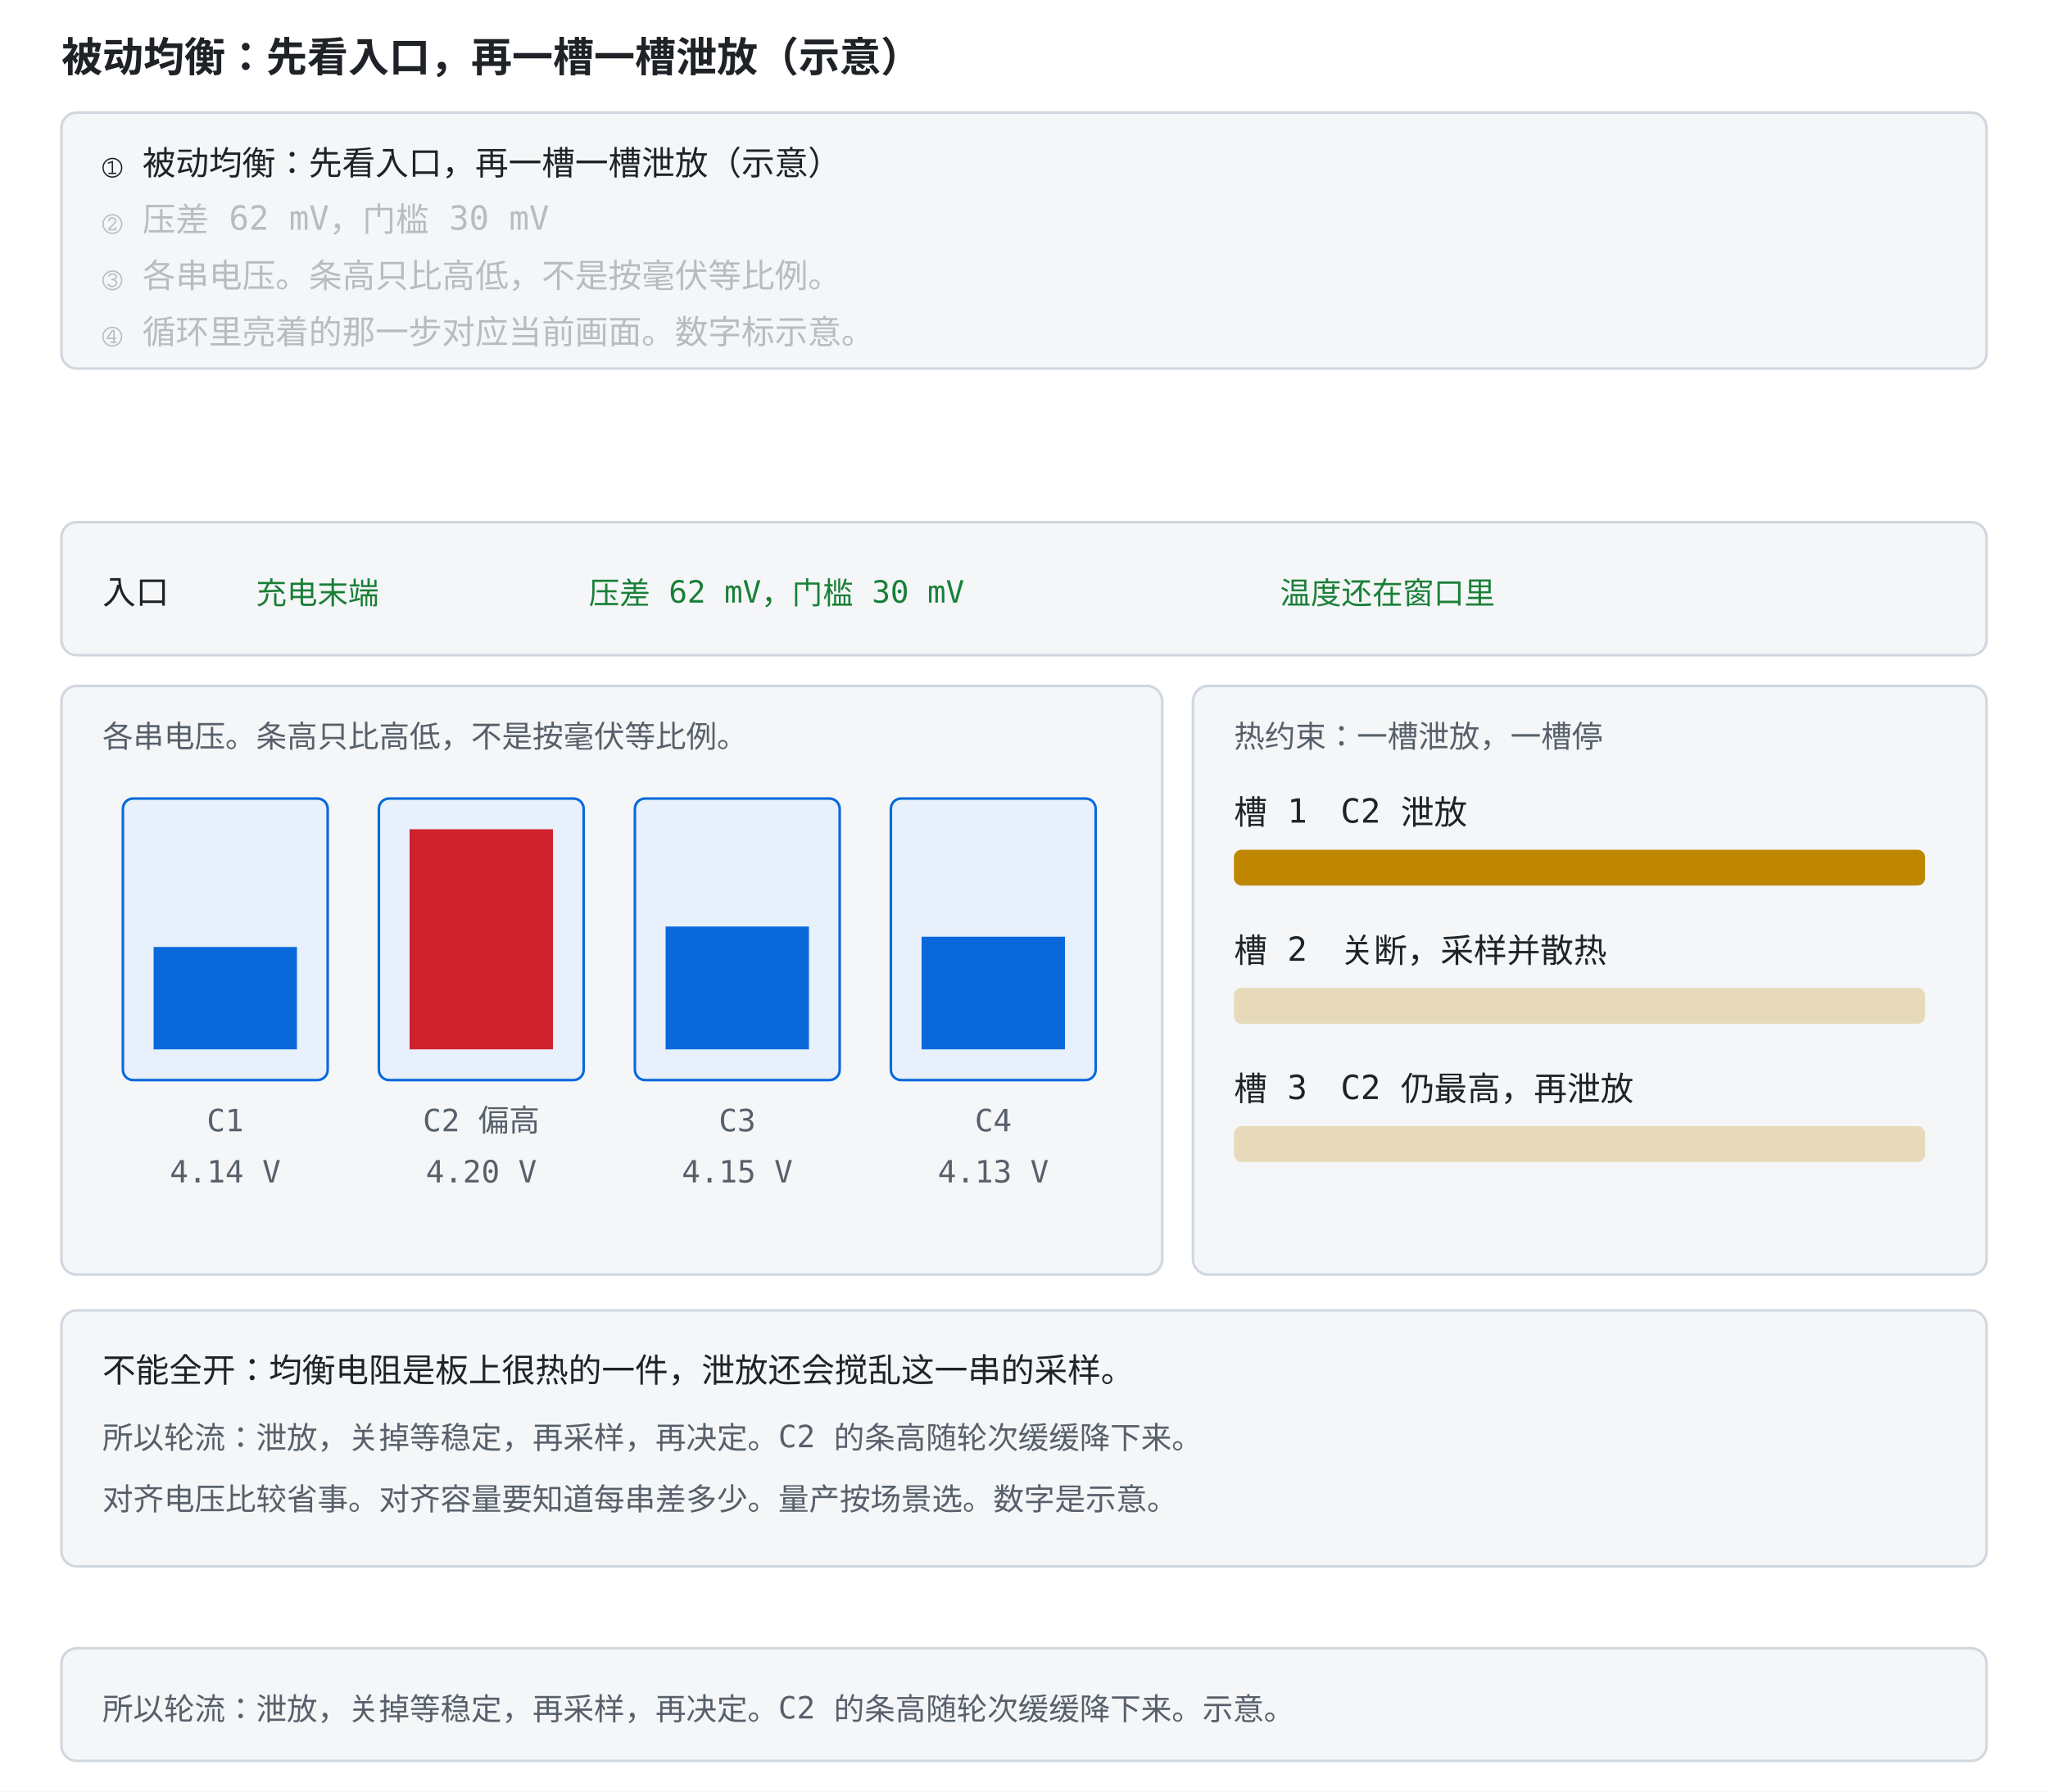
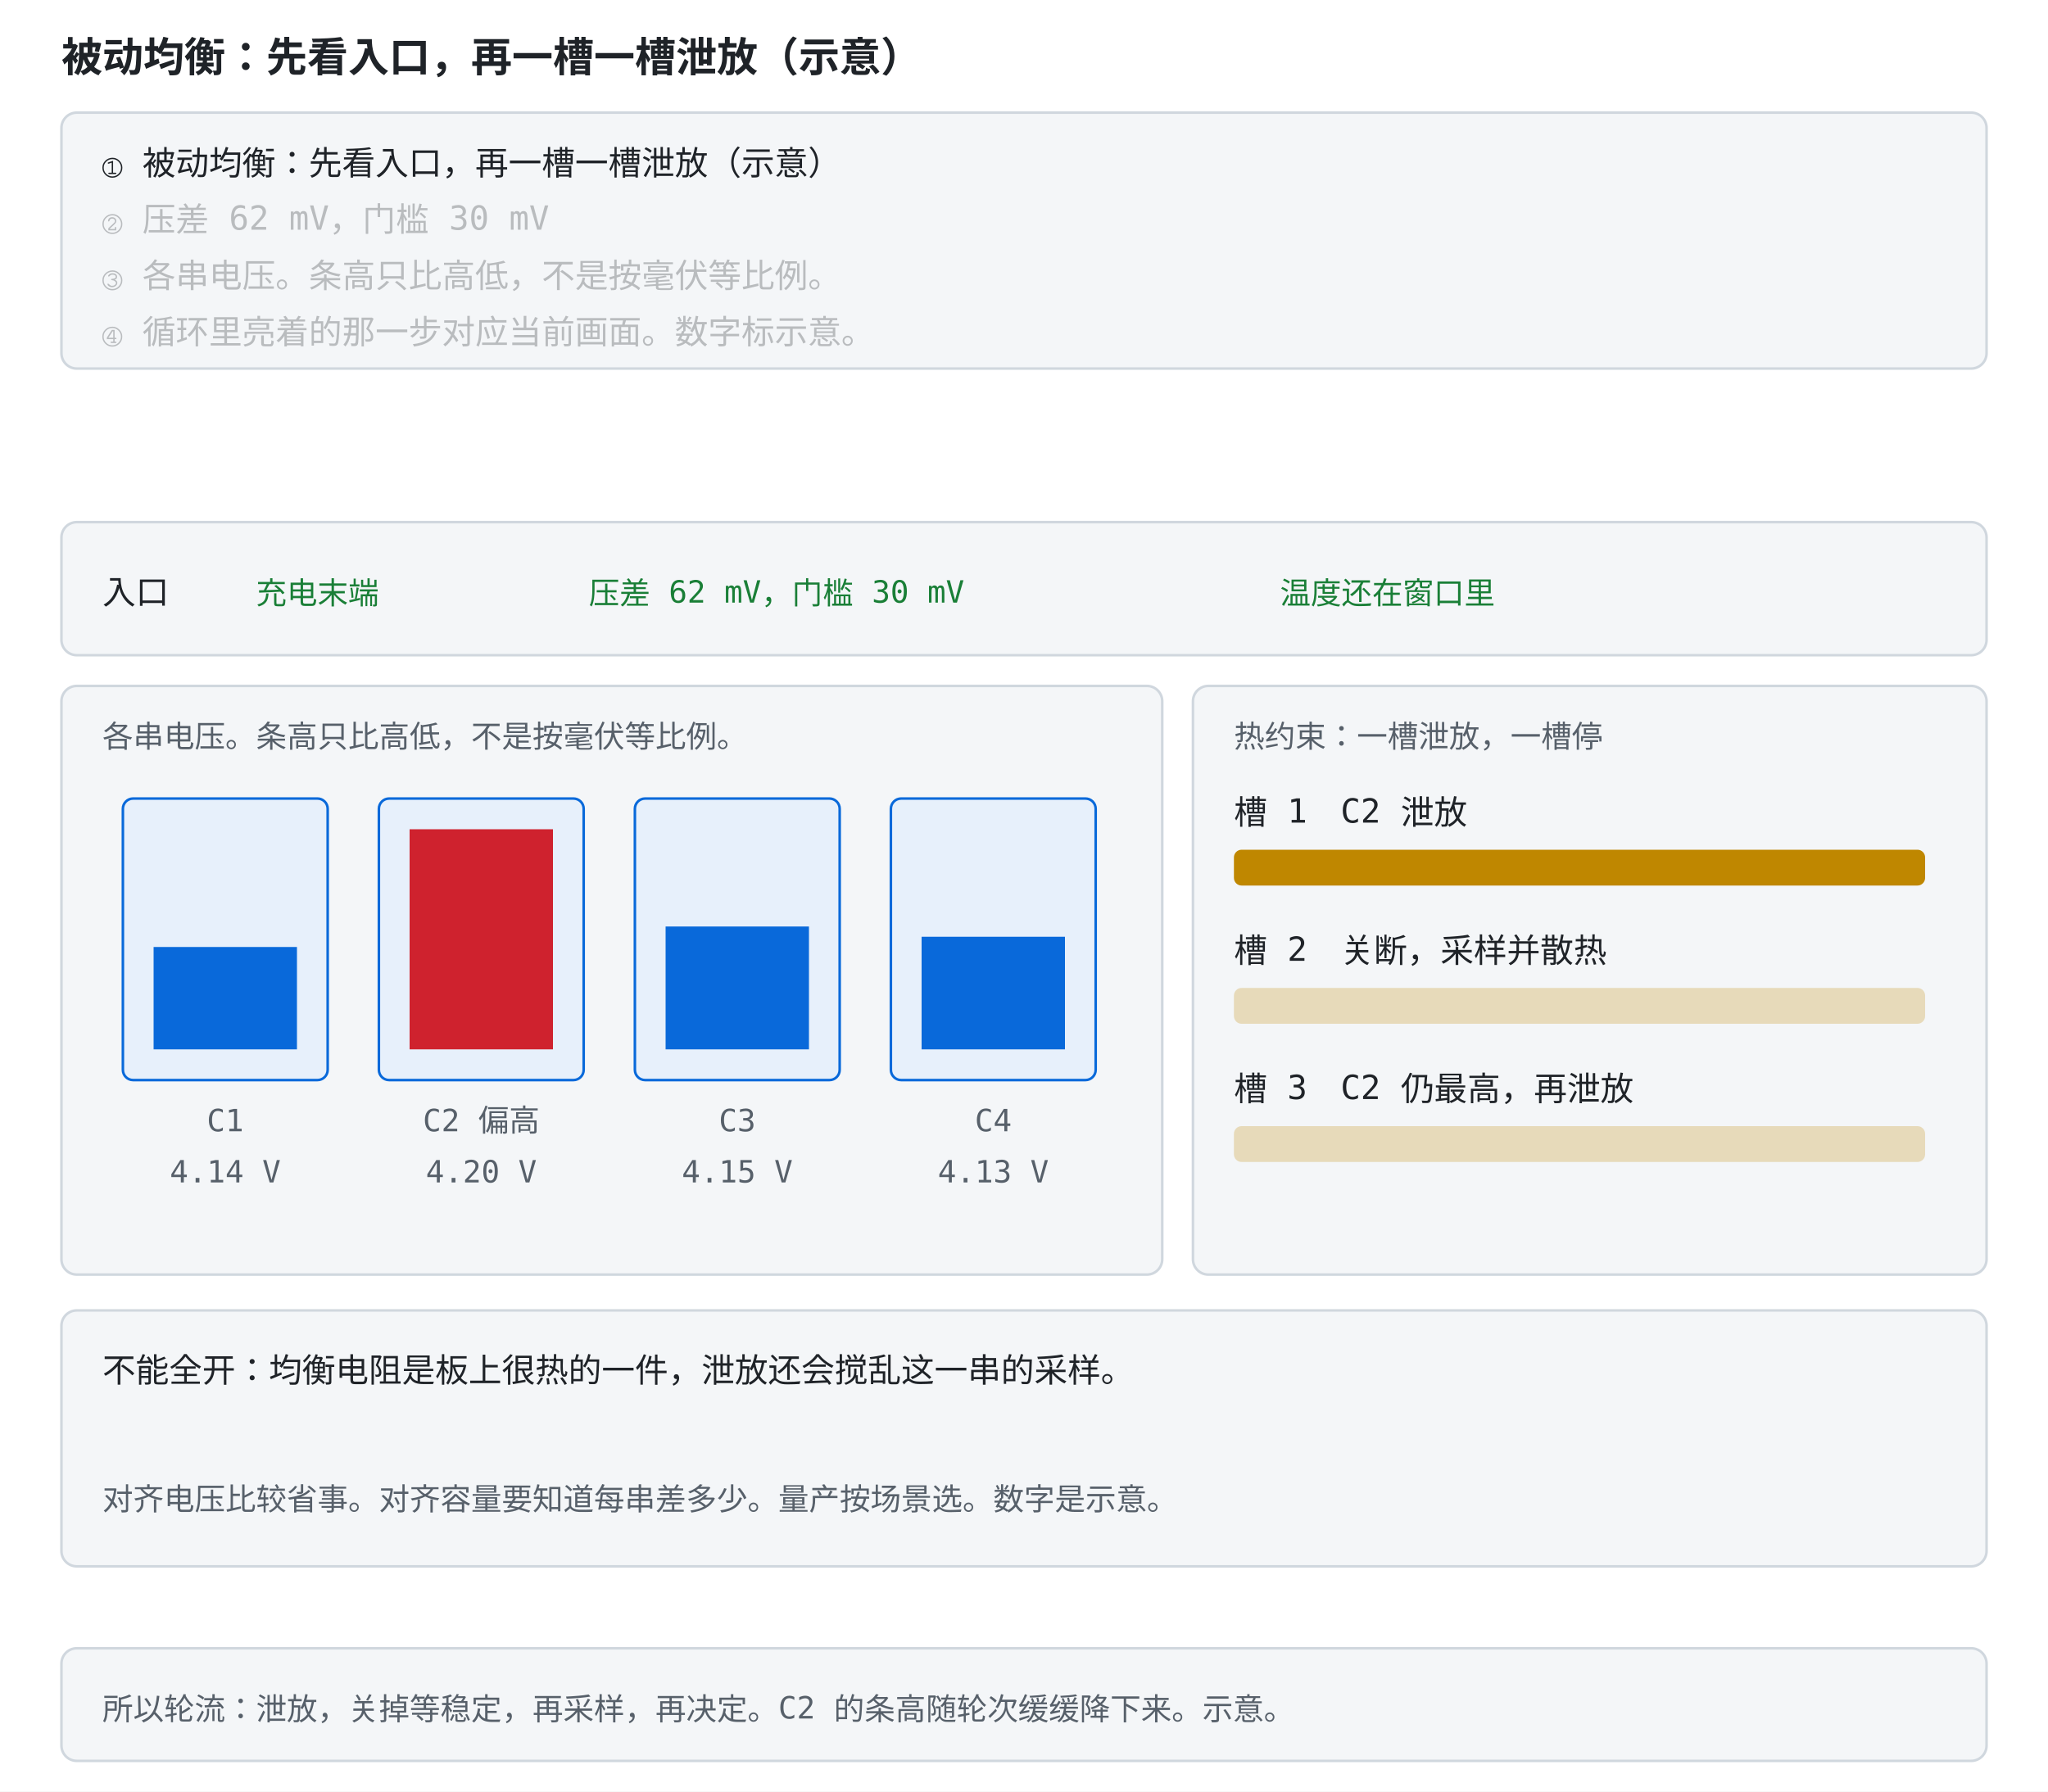
<svg xmlns="http://www.w3.org/2000/svg" viewBox="0 -156 800 700" role="img" font-family="ui-monospace, Consolas, monospace">
  <style>
    .bg { fill: #ffffff; }
    .panel { fill: #f4f6f8; stroke: #d0d7de; }
    .txt { fill: #1f2328; font-size: 13px; }
    .small { fill: #57606a; font-size: 12px; }
    .title { fill: #1f2328; font-size: 16px; font-weight: bold; }
    .cell { fill: #e7f0fb; stroke: #0969da; }
    .bar { fill: #0969da; }
    .barhi { fill: #cf222e; }
    .bleed { fill: #bf8700; }
    .ok { fill: #1a7f37; }
    @media (prefers-color-scheme: dark) {
      .bg { fill: #0d1117; }
      .panel { fill: #161b22; stroke: #30363d; }
      .txt { fill: #e6edf3; }
      .small { fill: #8b949e; }
      .title { fill: #e6edf3; }
      .cell { fill: #12233a; stroke: #4493f8; }
      .bar { fill: #4493f8; }
      .barhi { fill: #ff7b72; }
      .bleed { fill: #d29922; }
      .ok { fill: #3fb950; }
    }
  </style>
  <rect class="bg" x="0" y="-156" width="800" height="700" />
  <text class="title" x="24" y="-128">被动均衡：先看入口，再一槽一槽泄放（示意）</text>
  <rect class="panel" x="24" y="-112" width="752" height="100" rx="6" />
  <text class="txt" x="40" y="-88" opacity="1">① 被动均衡：先看入口，再一槽一槽泄放（示意）<animate attributeName="opacity" values="1;1;0.28;0.28;0.28;0.28;0.28;0.28" keyTimes="0;0.249;0.25;0.499;0.5;0.749;0.75;1" dur="12s" repeatCount="indefinite" />
  </text>
  <text class="txt" x="40" y="-66" opacity="0.28">② 压差 62 mV，门槛 30 mV<animate attributeName="opacity" values="0.28;0.28;1;1;0.28;0.28;0.28;0.28" keyTimes="0;0.249;0.25;0.499;0.5;0.749;0.75;1" dur="12s" repeatCount="indefinite" />
  </text>
  <text class="txt" x="40" y="-44" opacity="0.28">③ 各串电压。条高只比高低，不是按毫伏等比例。<animate attributeName="opacity" values="0.28;0.28;0.28;0.28;1;1;0.28;0.28" keyTimes="0;0.249;0.25;0.499;0.5;0.749;0.75;1" dur="12s" repeatCount="indefinite" />
  </text>
  <text class="txt" x="40" y="-22" opacity="0.28">④ 循环里亮着的那一步对应当前画面。数字标示意。<animate attributeName="opacity" values="0.28;0.28;0.28;0.28;0.28;0.28;1;1" keyTimes="0;0.249;0.25;0.499;0.5;0.749;0.75;1" dur="12s" repeatCount="indefinite" />
  </text>
  <rect class="panel" x="24" y="488" width="752" height="44" rx="6" />
  <text class="small" x="40" y="516">所以轮流：泄放，关掉等稳定，再采样，再决定。C2 的条高随轮次缓缓降下来。示意。</text>
  <rect class="bg" width="800" height="480" />
  <rect class="panel" x="24" y="48" width="752" height="52" rx="6" />
  <text class="txt" x="40" y="80">入口</text>
  <text class="ok" x="100" y="80">充电末端</text>
  <text class="ok" x="230" y="80">压差 62 mV，门槛 30 mV</text>
  <text class="ok" x="500" y="80">温度还在窗口里</text>
  <rect class="panel" x="24" y="112" width="430" height="230" rx="6" />
  <text class="small" x="40" y="136">各串电压。条高只比高低，不是按毫伏等比例。</text>
  <rect class="cell" x="48" y="156" width="80" height="110" rx="4" />
  <rect class="bar" x="60" y="214" width="56" height="40" />
  <text class="small" x="88" y="286" text-anchor="middle">C1</text>
  <text class="small" x="88" y="306" text-anchor="middle">4.14 V</text>
  <rect class="cell" x="148" y="156" width="80" height="110" rx="4" />
  <rect class="barhi" x="160" y="168" width="56" height="86">
    <animate attributeName="height" values="86;78;86" dur="8s" repeatCount="indefinite" />
    <animate attributeName="y" values="168;176;168" dur="8s" repeatCount="indefinite" />
  </rect>
  <text class="small" x="188" y="286" text-anchor="middle">C2 偏高</text>
  <text class="small" x="188" y="306" text-anchor="middle">4.20 V</text>
  <rect class="cell" x="248" y="156" width="80" height="110" rx="4" />
  <rect class="bar" x="260" y="206" width="56" height="48" />
  <text class="small" x="288" y="286" text-anchor="middle">C3</text>
  <text class="small" x="288" y="306" text-anchor="middle">4.15 V</text>
  <rect class="cell" x="348" y="156" width="80" height="110" rx="4" />
  <rect class="bar" x="360" y="210" width="56" height="44" />
  <text class="small" x="388" y="286" text-anchor="middle">C4</text>
  <text class="small" x="388" y="306" text-anchor="middle">4.13 V</text>
  <rect class="panel" x="466" y="112" width="310" height="230" rx="6" />
  <text class="small" x="482" y="136">热约束：一槽泄放，一槽停</text>
  <text class="txt" x="482" y="166">槽 1　C2 泄放</text>
  <rect class="bleed" x="482" y="176" width="270" height="14" rx="3">
    <animate attributeName="opacity" values="1;0.25;0.25;1" keyTimes="0;0.34;0.67;1" dur="8s" repeatCount="indefinite" />
  </rect>
  <text class="txt" x="482" y="220">槽 2　关断，采样并散热</text>
  <rect class="bleed" x="482" y="230" width="270" height="14" rx="3" opacity="0.25">
    <animate attributeName="opacity" values="0.25;1;0.25;0.25" keyTimes="0;0.34;0.67;1" dur="8s" repeatCount="indefinite" />
  </rect>
  <text class="txt" x="482" y="274">槽 3　C2 仍最高，再泄放</text>
  <rect class="bleed" x="482" y="284" width="270" height="14" rx="3" opacity="0.25">
    <animate attributeName="opacity" values="0.25;0.25;1;0.25" keyTimes="0;0.34;0.67;1" dur="8s" repeatCount="indefinite" />
  </rect>
  <rect class="panel" x="24" y="356" width="752" height="100" rx="6" />
  <text class="txt" x="40" y="384">不能全开：均衡电阻是板上很热的一件，泄放还会搅乱这一串的采样。</text>
-   <text class="small" x="40" y="410">所以轮流：泄放，关掉等稳定，再采样，再决定。C2 的条高随轮次缓缓降下来。</text>
  <text class="small" x="40" y="434">对齐电压比较省事。对齐容量要知道每串差多少。量产按场景选。数字是示意。</text>
</svg>
